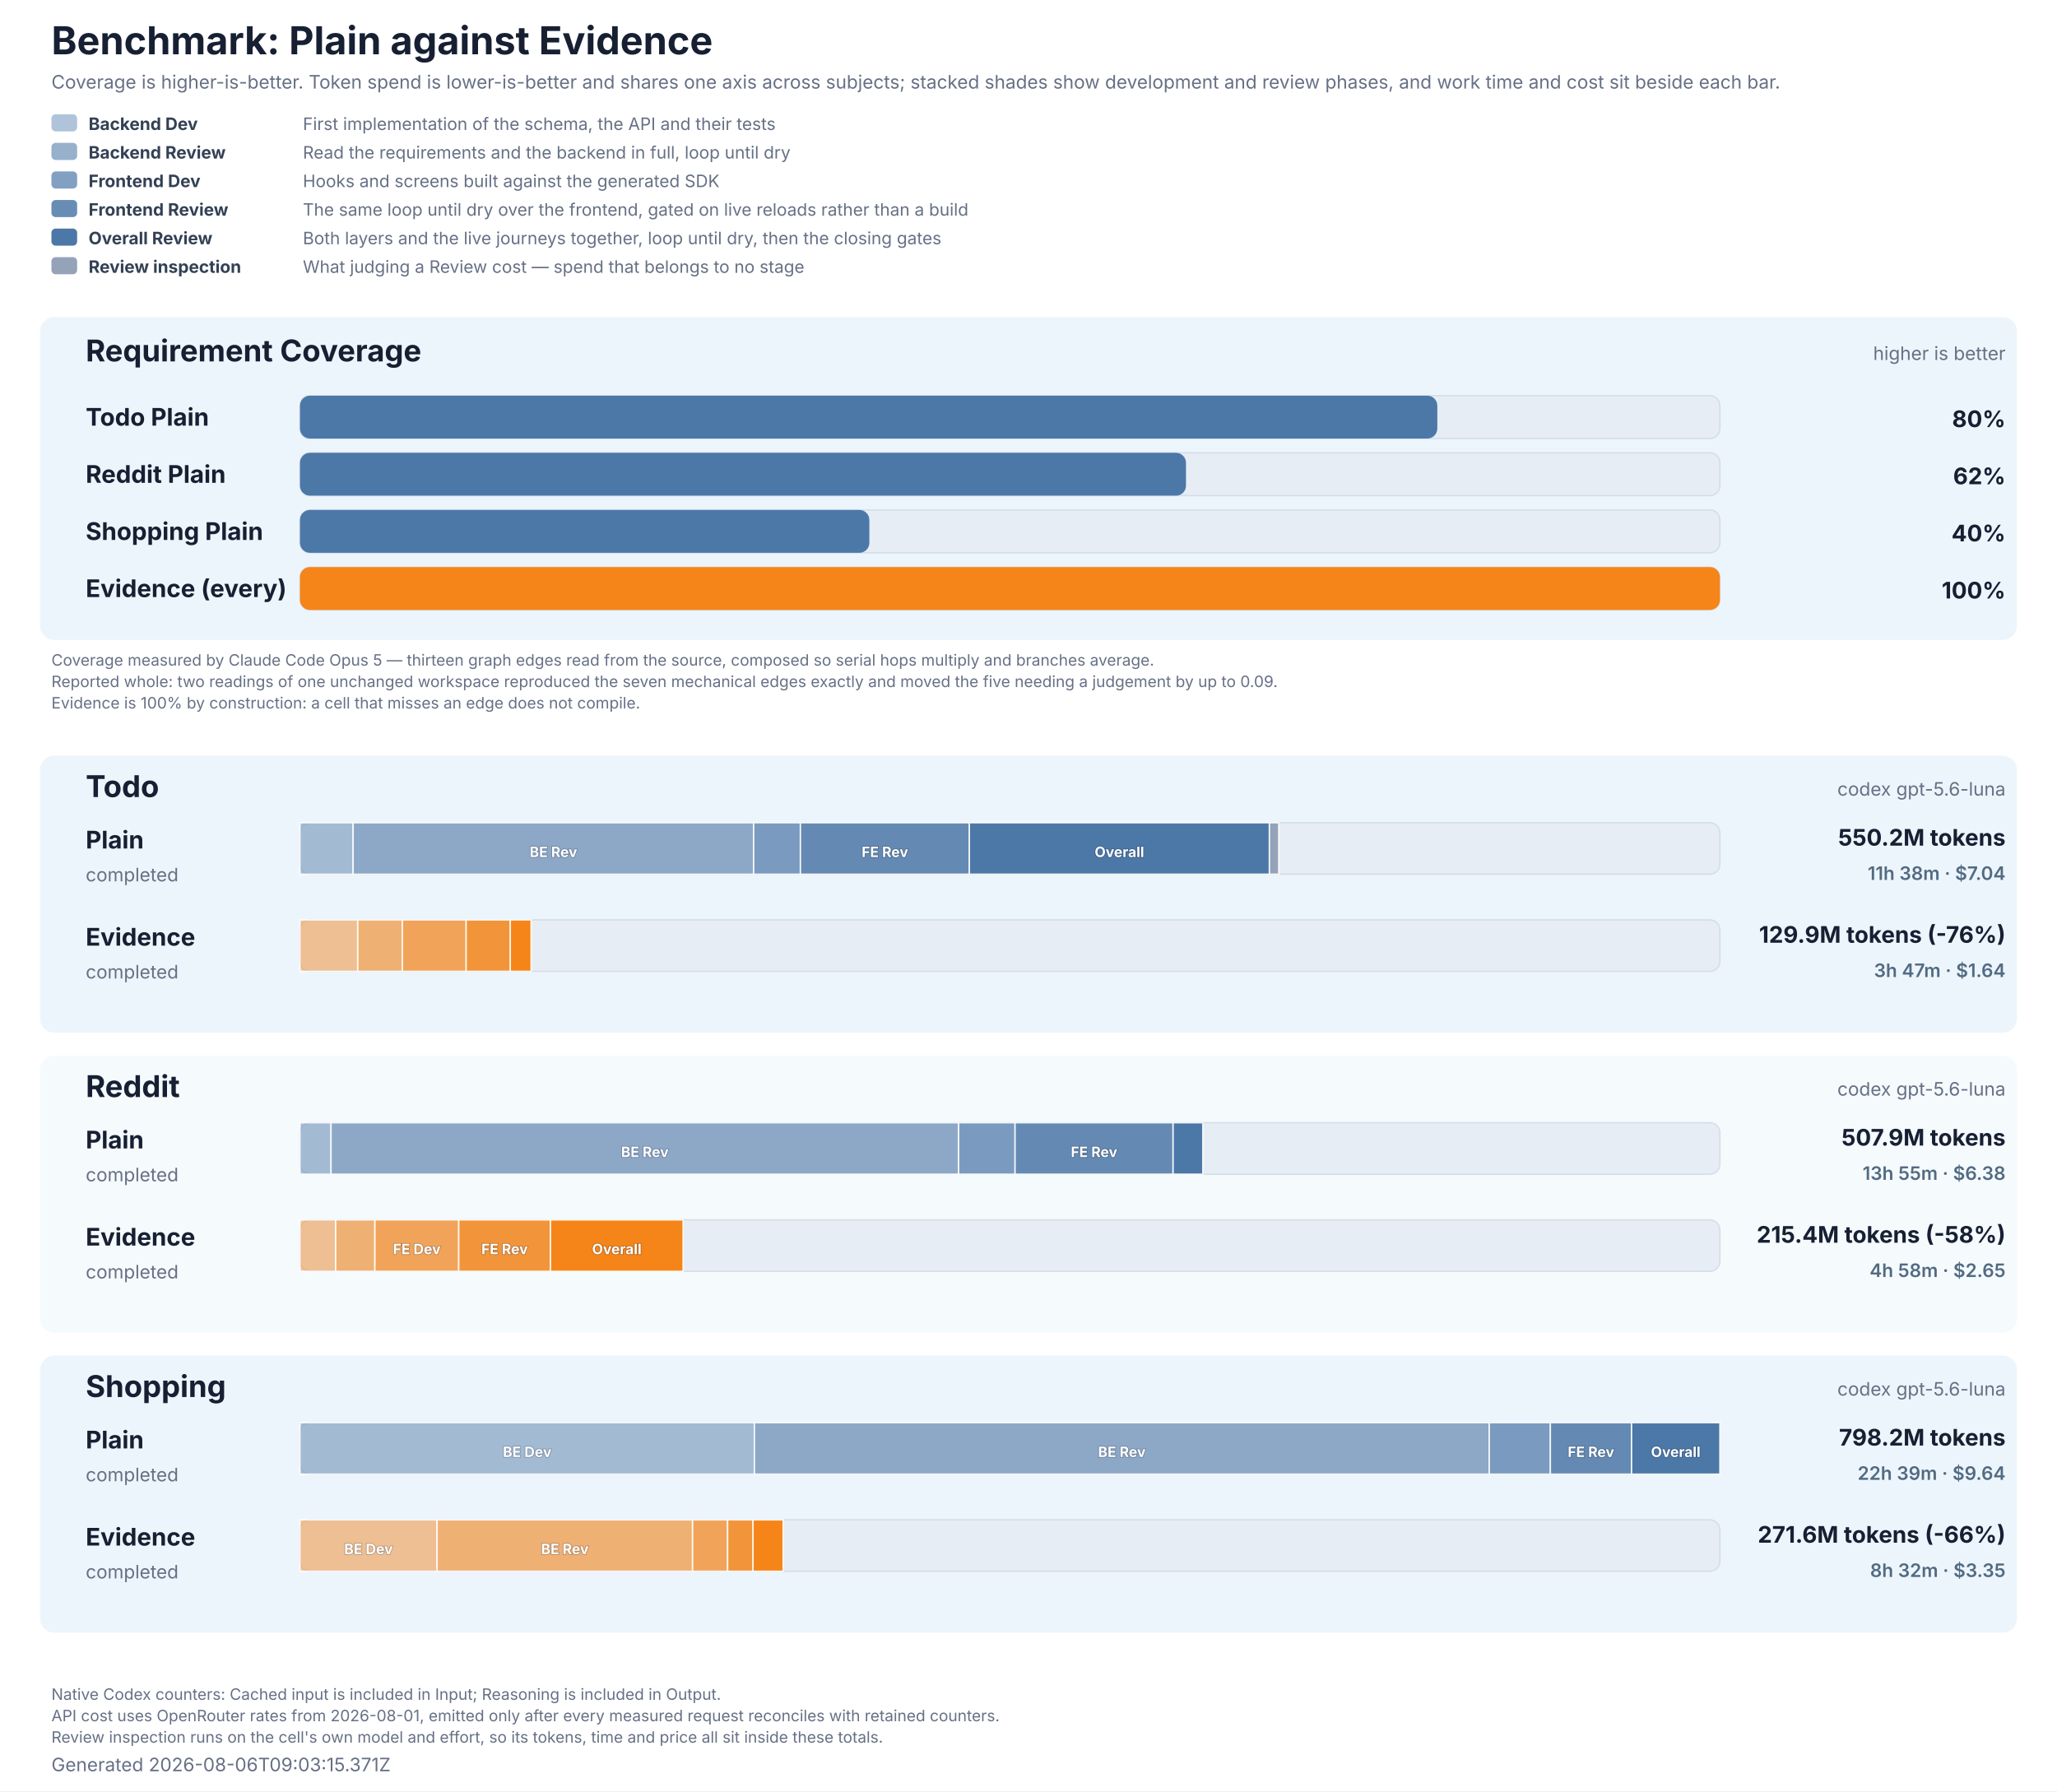
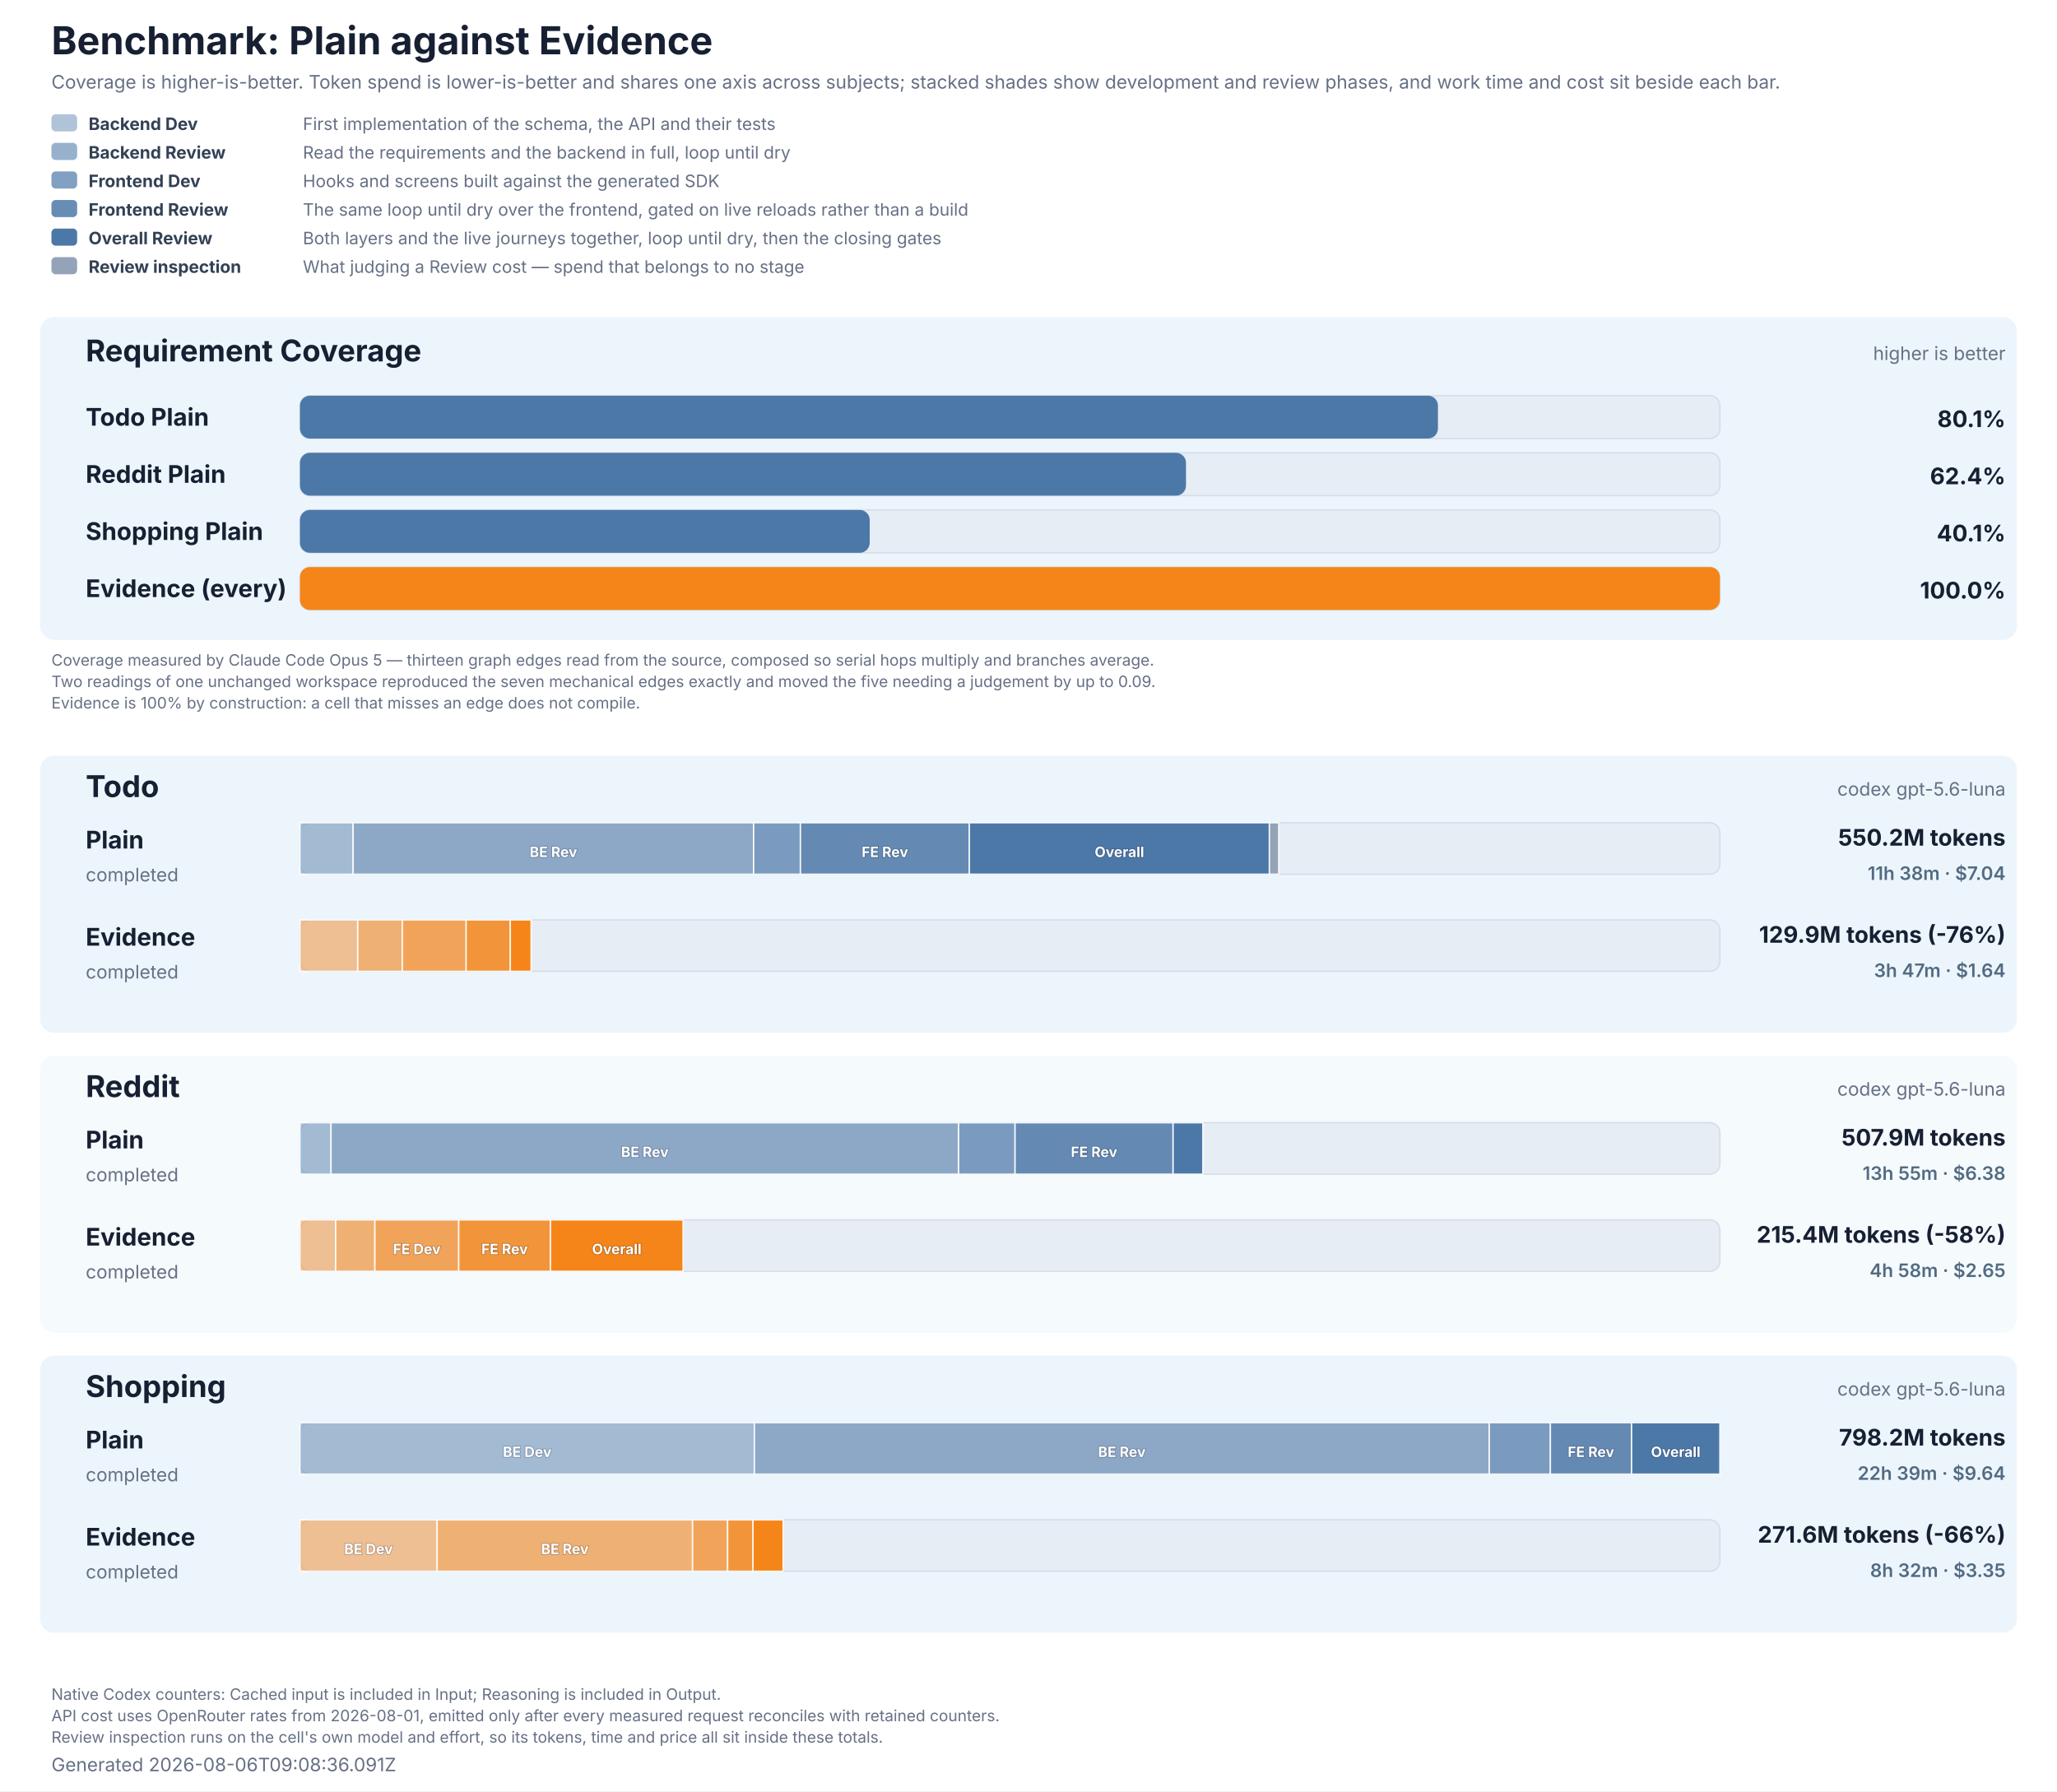
<svg xmlns="http://www.w3.org/2000/svg" role="img" aria-labelledby="title description" viewBox="0 0 1440 1254" width="1440" height="1254">
  <style>
  text { font-family: Inter, ui-sans-serif, system-ui, -apple-system, BlinkMacSystemFont, 'Segoe UI', sans-serif; fill: #172033; }
  .title { font-size: 27px; font-weight: 700; }
  .subtitle, .generated, .group-meta, .row-status { font-size: 13px; fill: #667085; }
  .group { fill: #e8f2fb; }
  .group-title { font-size: 21px; font-weight: 700; }
  .row-label { font-size: 17px; font-weight: 700; }
  .value { font-size: 16px; font-weight: 700; }
  .cost-value { font-size: 13px; font-weight: 600; fill: #526b82; }
  .legend { font-size: 12px; fill: #667085; }
  .legend-label { font-size: 12px; font-weight: 700; fill: #334155; }
  .segment-label { font-size: 10px; font-weight: 700; fill: #ffffff; paint-order: stroke; stroke: #172033; stroke-opacity: 0.28; stroke-width: 1px; }
  .phase-segment { stroke: #ffffff; stroke-opacity: 0.86; stroke-width: 1px; }
  .track { fill: #e7edf4; stroke: #d5dee9; stroke-width: 1px; }
  .empty { font-size: 15px; fill: #667085; }
  .table-note { font-size: 11px; fill: #667085; }
</style>
  <rect width="1440" height="1254" fill="#ffffff" />
  <text x="36" y="38" class="title">Benchmark: Plain against Evidence</text>
  <text x="36" y="62" class="subtitle">Coverage is higher-is-better. Token spend is lower-is-better and shares one axis across subjects; stacked shades show development and review phases, and work time and cost sit beside each bar.</text>
  <rect x="36" y="80" width="18" height="12" rx="3" fill="#4c78a8" fill-opacity="0.44" />
  <text x="62" y="91" class="legend-label">Backend Dev</text>
  <text x="212" y="91" class="legend">First implementation of the schema, the API and their tests</text>
  <rect x="36" y="100" width="18" height="12" rx="3" fill="#4c78a8" fill-opacity="0.58" />
  <text x="62" y="111" class="legend-label">Backend Review</text>
  <text x="212" y="111" class="legend">Read the requirements and the backend in full, loop until dry</text>
  <rect x="36" y="120" width="18" height="12" rx="3" fill="#4c78a8" fill-opacity="0.7" />
  <text x="62" y="131" class="legend-label">Frontend Dev</text>
  <text x="212" y="131" class="legend">Hooks and screens built against the generated SDK</text>
  <rect x="36" y="140" width="18" height="12" rx="3" fill="#4c78a8" fill-opacity="0.84" />
  <text x="62" y="151" class="legend-label">Frontend Review</text>
  <text x="212" y="151" class="legend">The same loop until dry over the frontend, gated on live reloads rather than a build</text>
  <rect x="36" y="160" width="18" height="12" rx="3" fill="#4c78a8" fill-opacity="1" />
  <text x="62" y="171" class="legend-label">Overall Review</text>
  <text x="212" y="171" class="legend">Both layers and the live journeys together, loop until dry, then the closing gates</text>
  <rect x="36" y="180" width="18" height="12" rx="3" fill="#94a3b8" fill-opacity="1" />
  <text x="62" y="191" class="legend-label">Review inspection</text>
  <text x="212" y="191" class="legend">What judging a Review cost — spend that belongs to no stage</text>
  <rect x="28" y="222" width="1384" height="226" rx="10" class="group" fill-opacity="0.78" />
  <text x="60" y="253" class="group-title">Requirement Coverage</text>
  <text x="1404" y="252" text-anchor="end" class="group-meta">higher is better</text>
  <text x="60" y="298" class="row-label" fill="#4c78a8">Todo Plain</text>
  <rect x="210" y="277" width="994" height="30" rx="7" class="track" />
-   <rect x="210" y="277" width="796.19" height="30" rx="7" fill="#4c78a8" data-coverage="80.1" />
-   <text x="1404" y="299" text-anchor="end" class="value" fill="#4c78a8">80%</text>
+   <rect x="210" y="277" width="796.64" height="30" rx="7" fill="#4c78a8" data-coverage="80.14496666666666" />
+   <text x="1404" y="299" text-anchor="end" class="value" fill="#4c78a8">80.1%</text>
  <text x="60" y="338" class="row-label" fill="#4c78a8">Reddit Plain</text>
  <rect x="210" y="317" width="994" height="30" rx="7" class="track" />
-   <rect x="210" y="317" width="620.26" height="30" rx="7" fill="#4c78a8" data-coverage="62.4" />
-   <text x="1404" y="339" text-anchor="end" class="value" fill="#4c78a8">62%</text>
+   <rect x="210" y="317" width="620.26" height="30" rx="7" fill="#4c78a8" data-coverage="62.400702566666666" />
+   <text x="1404" y="339" text-anchor="end" class="value" fill="#4c78a8">62.4%</text>
  <text x="60" y="378" class="row-label" fill="#4c78a8">Shopping Plain</text>
  <rect x="210" y="357" width="994" height="30" rx="7" class="track" />
-   <rect x="210" y="357" width="398.59" height="30" rx="7" fill="#4c78a8" data-coverage="40.1" />
-   <text x="1404" y="379" text-anchor="end" class="value" fill="#4c78a8">40%</text>
+   <rect x="210" y="357" width="398.84" height="30" rx="7" fill="#4c78a8" data-coverage="40.12511413497504" />
+   <text x="1404" y="379" text-anchor="end" class="value" fill="#4c78a8">40.1%</text>
  <text x="60" y="418" class="row-label" fill="#f58518">Evidence (every)</text>
  <rect x="210" y="397" width="994" height="30" rx="7" class="track" />
  <rect x="210" y="397" width="994.00" height="30" rx="7" fill="#f58518" data-coverage="100" />
-   <text x="1404" y="419" text-anchor="end" class="value" fill="#f58518">100%</text>
+   <text x="1404" y="419" text-anchor="end" class="value" fill="#f58518">100.0%</text>
  <text x="36" y="466" class="table-note">Coverage measured by Claude Code Opus 5 — thirteen graph edges read from the source, composed so serial hops multiply and branches average.</text>
-   <text x="36" y="481" class="table-note">Reported whole: two readings of one unchanged workspace reproduced the seven mechanical edges exactly and moved the five needing a judgement by up to 0.09.</text>
+   <text x="36" y="481" class="table-note">Two readings of one unchanged workspace reproduced the seven mechanical edges exactly and moved the five needing a judgement by up to 0.09.</text>
  <text x="36" y="496" class="table-note">Evidence is 100% by construction: a cell that misses an edge does not compile.</text>
  <rect x="28" y="529" width="1384" height="194" rx="10" class="group" fill-opacity="0.78" />
  <text x="60" y="558" class="group-title">Todo</text>
  <text x="1404" y="557" text-anchor="end" class="group-meta">codex gpt-5.6-luna</text>
  <text x="60" y="594" class="row-label" fill="#4c78a8">Plain</text>
  <text x="60" y="617" class="row-status">completed</text>
  <rect x="210" y="576" width="994" height="36" rx="7" class="track" />
  <rect x="210.00" y="576" width="37.20" height="36" fill="#4c78a8" fill-opacity="0.44" class="phase-segment" data-phase="backend-development" data-tokens="29872719" />
  <rect x="247.20" y="576" width="280.40" height="36" fill="#4c78a8" fill-opacity="0.58" class="phase-segment" data-phase="backend-review" data-tokens="225165342" />
  <text x="387.40" y="600" text-anchor="middle" class="segment-label">BE Rev</text>
  <rect x="527.60" y="576" width="32.73" height="36" fill="#4c78a8" fill-opacity="0.7" class="phase-segment" data-phase="frontend-development" data-tokens="26279528" />
  <rect x="560.33" y="576" width="118.28" height="36" fill="#4c78a8" fill-opacity="0.84" class="phase-segment" data-phase="frontend-review" data-tokens="94981769" />
  <text x="619.47" y="600" text-anchor="middle" class="segment-label">FE Rev</text>
  <rect x="678.61" y="576" width="210.04" height="36" fill="#4c78a8" fill-opacity="1" class="phase-segment" data-phase="overall-review" data-tokens="168663056" />
  <text x="783.63" y="600" text-anchor="middle" class="segment-label">Overall</text>
  <rect x="888.64" y="576" width="6.53" height="36" fill="#94a3b8" class="phase-segment" data-phase="review-inspection" data-tokens="5245628" />
  <text x="1404" y="592" text-anchor="end" class="value">550.2M tokens</text>
  <text x="1404" y="616" text-anchor="end" class="cost-value">11h 38m · $7.04</text>
  <text x="60" y="662" class="row-label" fill="#f58518">Evidence</text>
  <text x="60" y="685" class="row-status">completed</text>
  <rect x="210" y="644" width="994" height="36" rx="7" class="track" />
  <rect x="210.00" y="644" width="40.44" height="36" fill="#f58518" fill-opacity="0.44" class="phase-segment" data-phase="backend-development" data-tokens="32474293" />
  <rect x="250.44" y="644" width="31.22" height="36" fill="#f58518" fill-opacity="0.58" class="phase-segment" data-phase="backend-review" data-tokens="25067684" />
  <rect x="281.66" y="644" width="44.68" height="36" fill="#f58518" fill-opacity="0.7" class="phase-segment" data-phase="frontend-development" data-tokens="35876257" />
  <rect x="326.33" y="644" width="30.90" height="36" fill="#f58518" fill-opacity="0.84" class="phase-segment" data-phase="frontend-review" data-tokens="24811262" />
  <rect x="357.23" y="644" width="14.57" height="36" fill="#f58518" fill-opacity="1" class="phase-segment" data-phase="overall-review" data-tokens="11698563" />
  <text x="1404" y="660" text-anchor="end" class="value">129.9M tokens (-76%)</text>
  <text x="1404" y="684" text-anchor="end" class="cost-value">3h 47m · $1.64</text>
  <rect x="28" y="739" width="1384" height="194" rx="10" class="group" fill-opacity="0.42" />
  <text x="60" y="768" class="group-title">Reddit</text>
  <text x="1404" y="767" text-anchor="end" class="group-meta">codex gpt-5.6-luna</text>
  <text x="60" y="804" class="row-label" fill="#4c78a8">Plain</text>
  <text x="60" y="827" class="row-status">completed</text>
  <rect x="210" y="786" width="994" height="36" rx="7" class="track" />
  <rect x="210.00" y="786" width="21.73" height="36" fill="#4c78a8" fill-opacity="0.44" class="phase-segment" data-phase="backend-development" data-tokens="17450090" />
  <rect x="231.73" y="786" width="439.36" height="36" fill="#4c78a8" fill-opacity="0.58" class="phase-segment" data-phase="backend-review" data-tokens="352811491" />
  <text x="451.41" y="810" text-anchor="middle" class="segment-label">BE Rev</text>
  <rect x="671.09" y="786" width="39.51" height="36" fill="#4c78a8" fill-opacity="0.7" class="phase-segment" data-phase="frontend-development" data-tokens="31723600" />
  <rect x="710.59" y="786" width="110.63" height="36" fill="#4c78a8" fill-opacity="0.84" class="phase-segment" data-phase="frontend-review" data-tokens="88835486" />
  <text x="765.91" y="810" text-anchor="middle" class="segment-label">FE Rev</text>
  <rect x="821.22" y="786" width="20.80" height="36" fill="#4c78a8" fill-opacity="1" class="phase-segment" data-phase="overall-review" data-tokens="16705282" />
  <text x="1404" y="802" text-anchor="end" class="value">507.9M tokens</text>
  <text x="1404" y="826" text-anchor="end" class="cost-value">13h 55m · $6.38</text>
  <text x="60" y="872" class="row-label" fill="#f58518">Evidence</text>
  <text x="60" y="895" class="row-status">completed</text>
  <rect x="210" y="854" width="994" height="36" rx="7" class="track" />
  <rect x="210.00" y="854" width="25.00" height="36" fill="#f58518" fill-opacity="0.44" class="phase-segment" data-phase="backend-development" data-tokens="20078882" />
  <rect x="235.00" y="854" width="27.42" height="36" fill="#f58518" fill-opacity="0.58" class="phase-segment" data-phase="backend-review" data-tokens="22019408" />
  <rect x="262.43" y="854" width="58.71" height="36" fill="#f58518" fill-opacity="0.7" class="phase-segment" data-phase="frontend-development" data-tokens="47141668" />
  <text x="291.78" y="878" text-anchor="middle" class="segment-label">FE Dev</text>
  <rect x="321.13" y="854" width="64.24" height="36" fill="#f58518" fill-opacity="0.84" class="phase-segment" data-phase="frontend-review" data-tokens="51584370" />
  <text x="353.25" y="878" text-anchor="middle" class="segment-label">FE Rev</text>
  <rect x="385.37" y="854" width="92.83" height="36" fill="#f58518" fill-opacity="1" class="phase-segment" data-phase="overall-review" data-tokens="74545453" />
  <text x="431.78" y="878" text-anchor="middle" class="segment-label">Overall</text>
  <text x="1404" y="870" text-anchor="end" class="value">215.4M tokens (-58%)</text>
  <text x="1404" y="894" text-anchor="end" class="cost-value">4h 58m · $2.65</text>
  <rect x="28" y="949" width="1384" height="194" rx="10" class="group" fill-opacity="0.78" />
  <text x="60" y="978" class="group-title">Shopping</text>
  <text x="1404" y="977" text-anchor="end" class="group-meta">codex gpt-5.6-luna</text>
  <text x="60" y="1014" class="row-label" fill="#4c78a8">Plain</text>
  <text x="60" y="1037" class="row-status">completed</text>
  <rect x="210" y="996" width="994" height="36" rx="7" class="track" />
  <rect x="210.00" y="996" width="318.11" height="36" fill="#4c78a8" fill-opacity="0.44" class="phase-segment" data-phase="backend-development" data-tokens="255451467" />
  <text x="369.06" y="1020" text-anchor="middle" class="segment-label">BE Dev</text>
  <rect x="528.11" y="996" width="514.46" height="36" fill="#4c78a8" fill-opacity="0.58" class="phase-segment" data-phase="backend-review" data-tokens="413122866" />
  <text x="785.35" y="1020" text-anchor="middle" class="segment-label">BE Rev</text>
  <rect x="1042.58" y="996" width="42.75" height="36" fill="#4c78a8" fill-opacity="0.7" class="phase-segment" data-phase="frontend-development" data-tokens="34329031" />
  <rect x="1085.33" y="996" width="56.86" height="36" fill="#4c78a8" fill-opacity="0.84" class="phase-segment" data-phase="frontend-review" data-tokens="45659705" />
  <text x="1113.76" y="1020" text-anchor="middle" class="segment-label">FE Rev</text>
  <rect x="1142.19" y="996" width="61.81" height="36" fill="#4c78a8" fill-opacity="1" class="phase-segment" data-phase="overall-review" data-tokens="49635781" />
  <text x="1173.09" y="1020" text-anchor="middle" class="segment-label">Overall</text>
  <text x="1404" y="1012" text-anchor="end" class="value">798.2M tokens</text>
  <text x="1404" y="1036" text-anchor="end" class="cost-value">22h 39m · $9.64</text>
  <text x="60" y="1082" class="row-label" fill="#f58518">Evidence</text>
  <text x="60" y="1105" class="row-status">completed</text>
  <rect x="210" y="1064" width="994" height="36" rx="7" class="track" />
  <rect x="210.00" y="1064" width="95.98" height="36" fill="#f58518" fill-opacity="0.44" class="phase-segment" data-phase="backend-development" data-tokens="77076340" />
  <text x="257.99" y="1088" text-anchor="middle" class="segment-label">BE Dev</text>
  <rect x="305.98" y="1064" width="178.85" height="36" fill="#f58518" fill-opacity="0.58" class="phase-segment" data-phase="backend-review" data-tokens="143620415" />
  <text x="395.41" y="1088" text-anchor="middle" class="segment-label">BE Rev</text>
  <rect x="484.83" y="1064" width="24.52" height="36" fill="#f58518" fill-opacity="0.7" class="phase-segment" data-phase="frontend-development" data-tokens="19691264" />
  <rect x="509.36" y="1064" width="17.79" height="36" fill="#f58518" fill-opacity="0.84" class="phase-segment" data-phase="frontend-review" data-tokens="14287766" />
  <rect x="527.15" y="1064" width="21.09" height="36" fill="#f58518" fill-opacity="1" class="phase-segment" data-phase="overall-review" data-tokens="16933079" />
  <text x="1404" y="1080" text-anchor="end" class="value">271.6M tokens (-66%)</text>
  <text x="1404" y="1104" text-anchor="end" class="cost-value">8h 32m · $3.35</text>
  <text x="36" y="1190" class="table-note">Native Codex counters: Cached input is included in Input; Reasoning is included in Output.</text>
  <text x="36" y="1205" class="table-note">API cost uses OpenRouter rates from 2026-08-01, emitted only after every measured request reconciles with retained counters.</text>
  <text x="36" y="1220" class="table-note">Review inspection runs on the cell's own model and effort, so its tokens, time and price all sit inside these totals.</text>
-   <text x="36" y="1240" class="generated">Generated 2026-08-06T09:03:15.371Z</text>
+   <text x="36" y="1240" class="generated">Generated 2026-08-06T09:08:36.091Z</text>
</svg>
